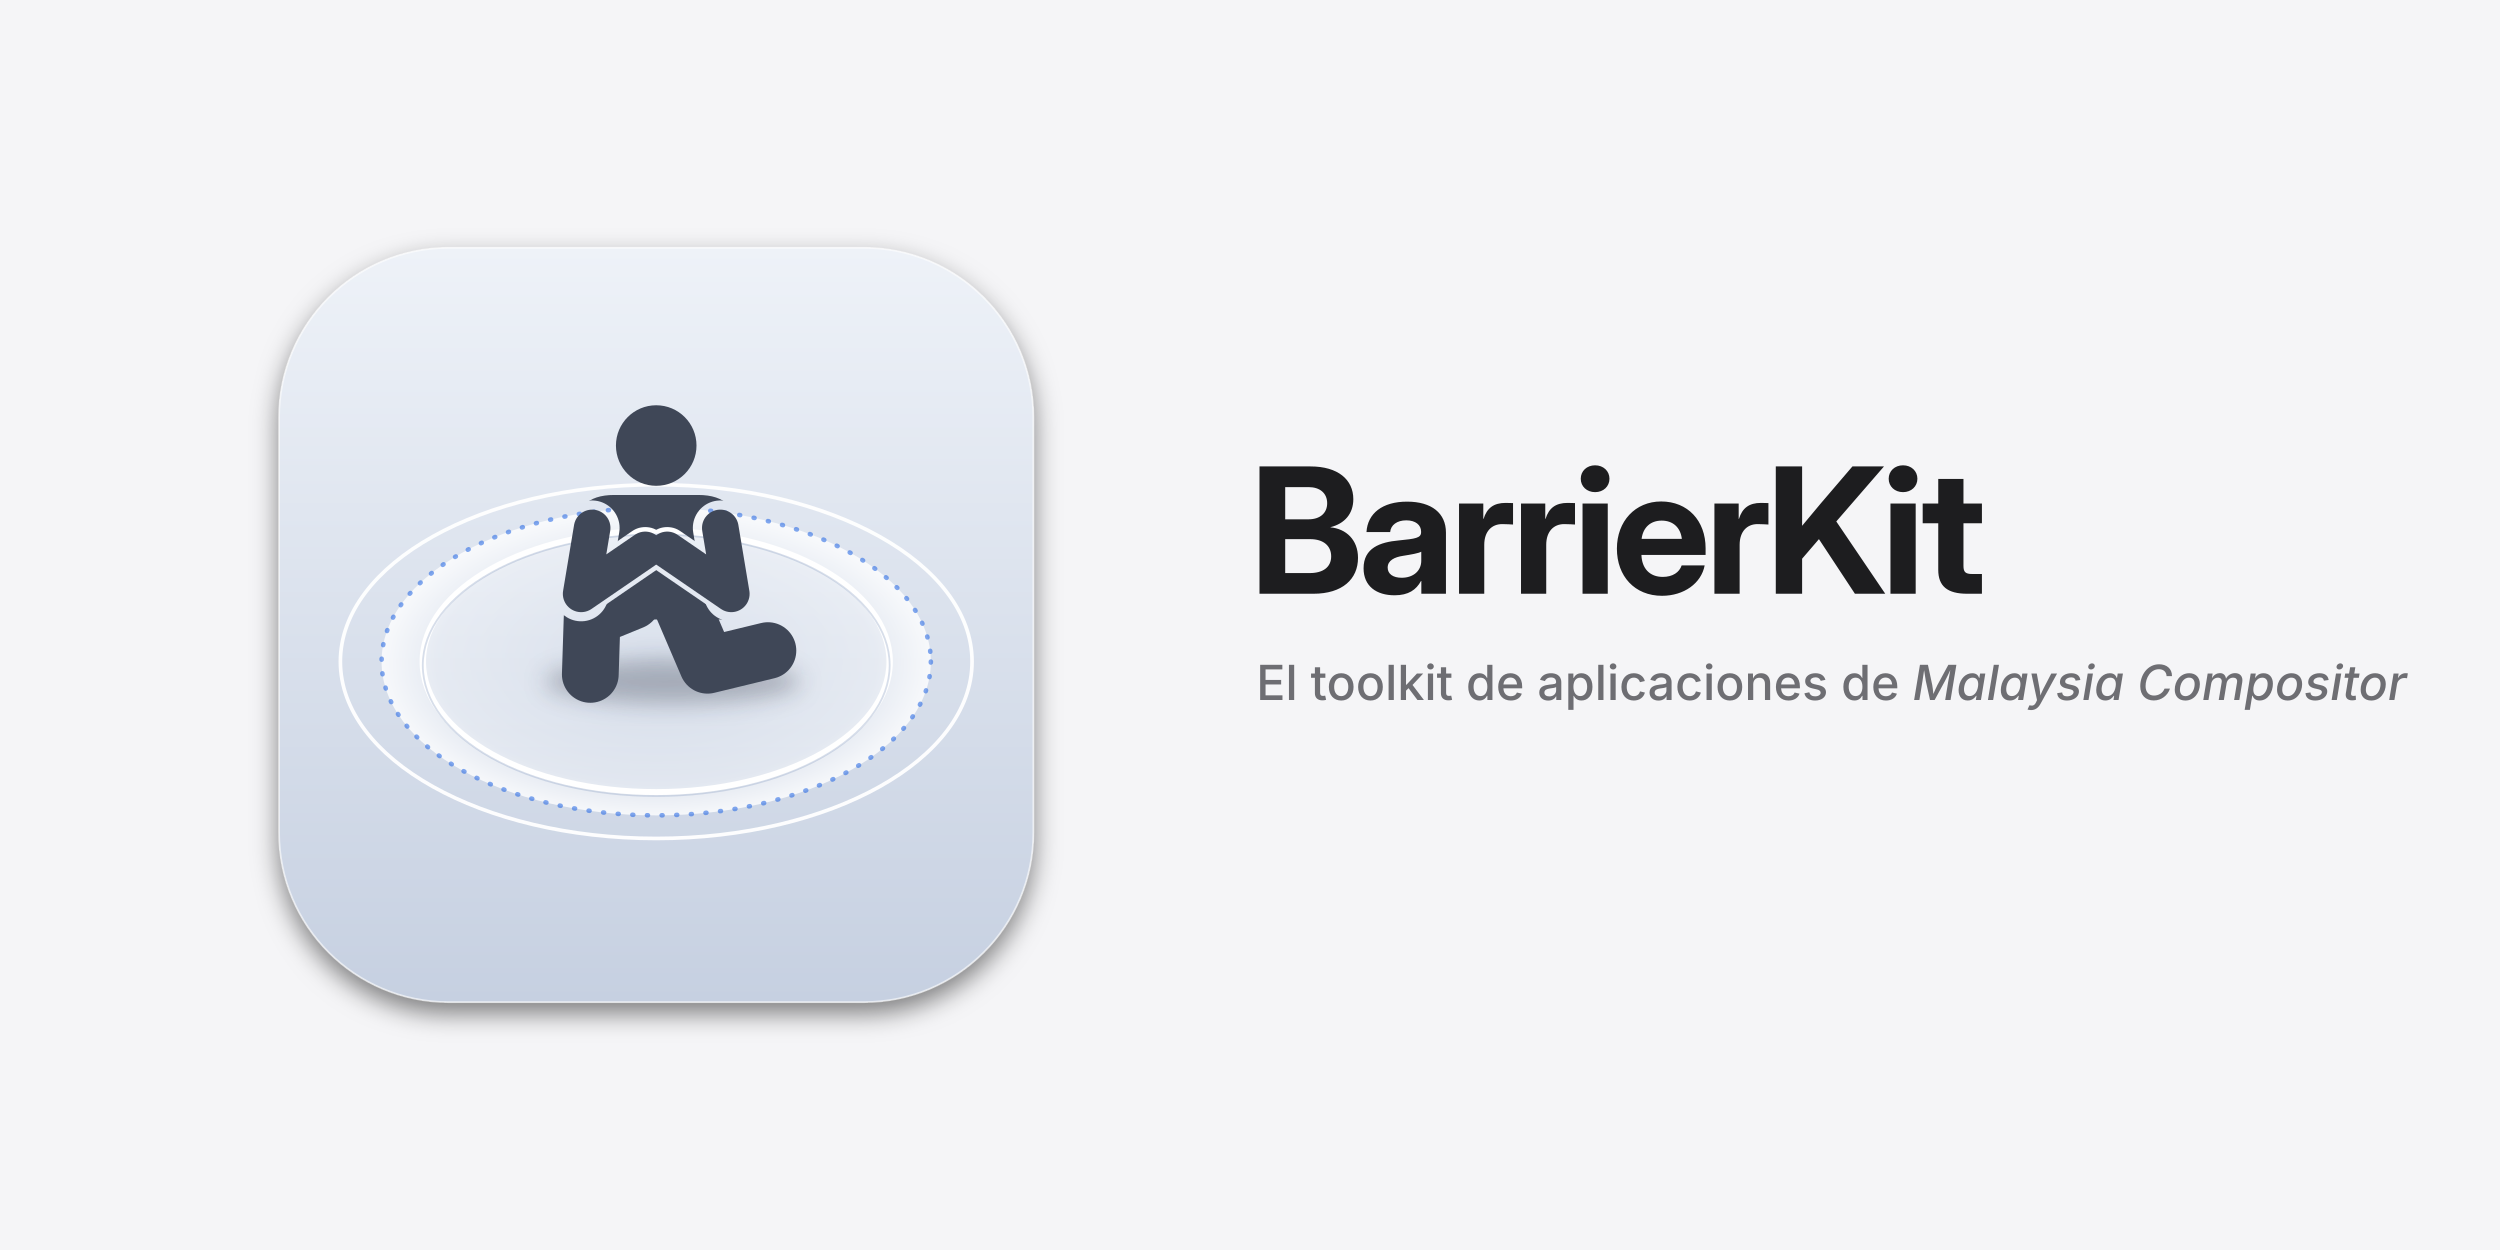
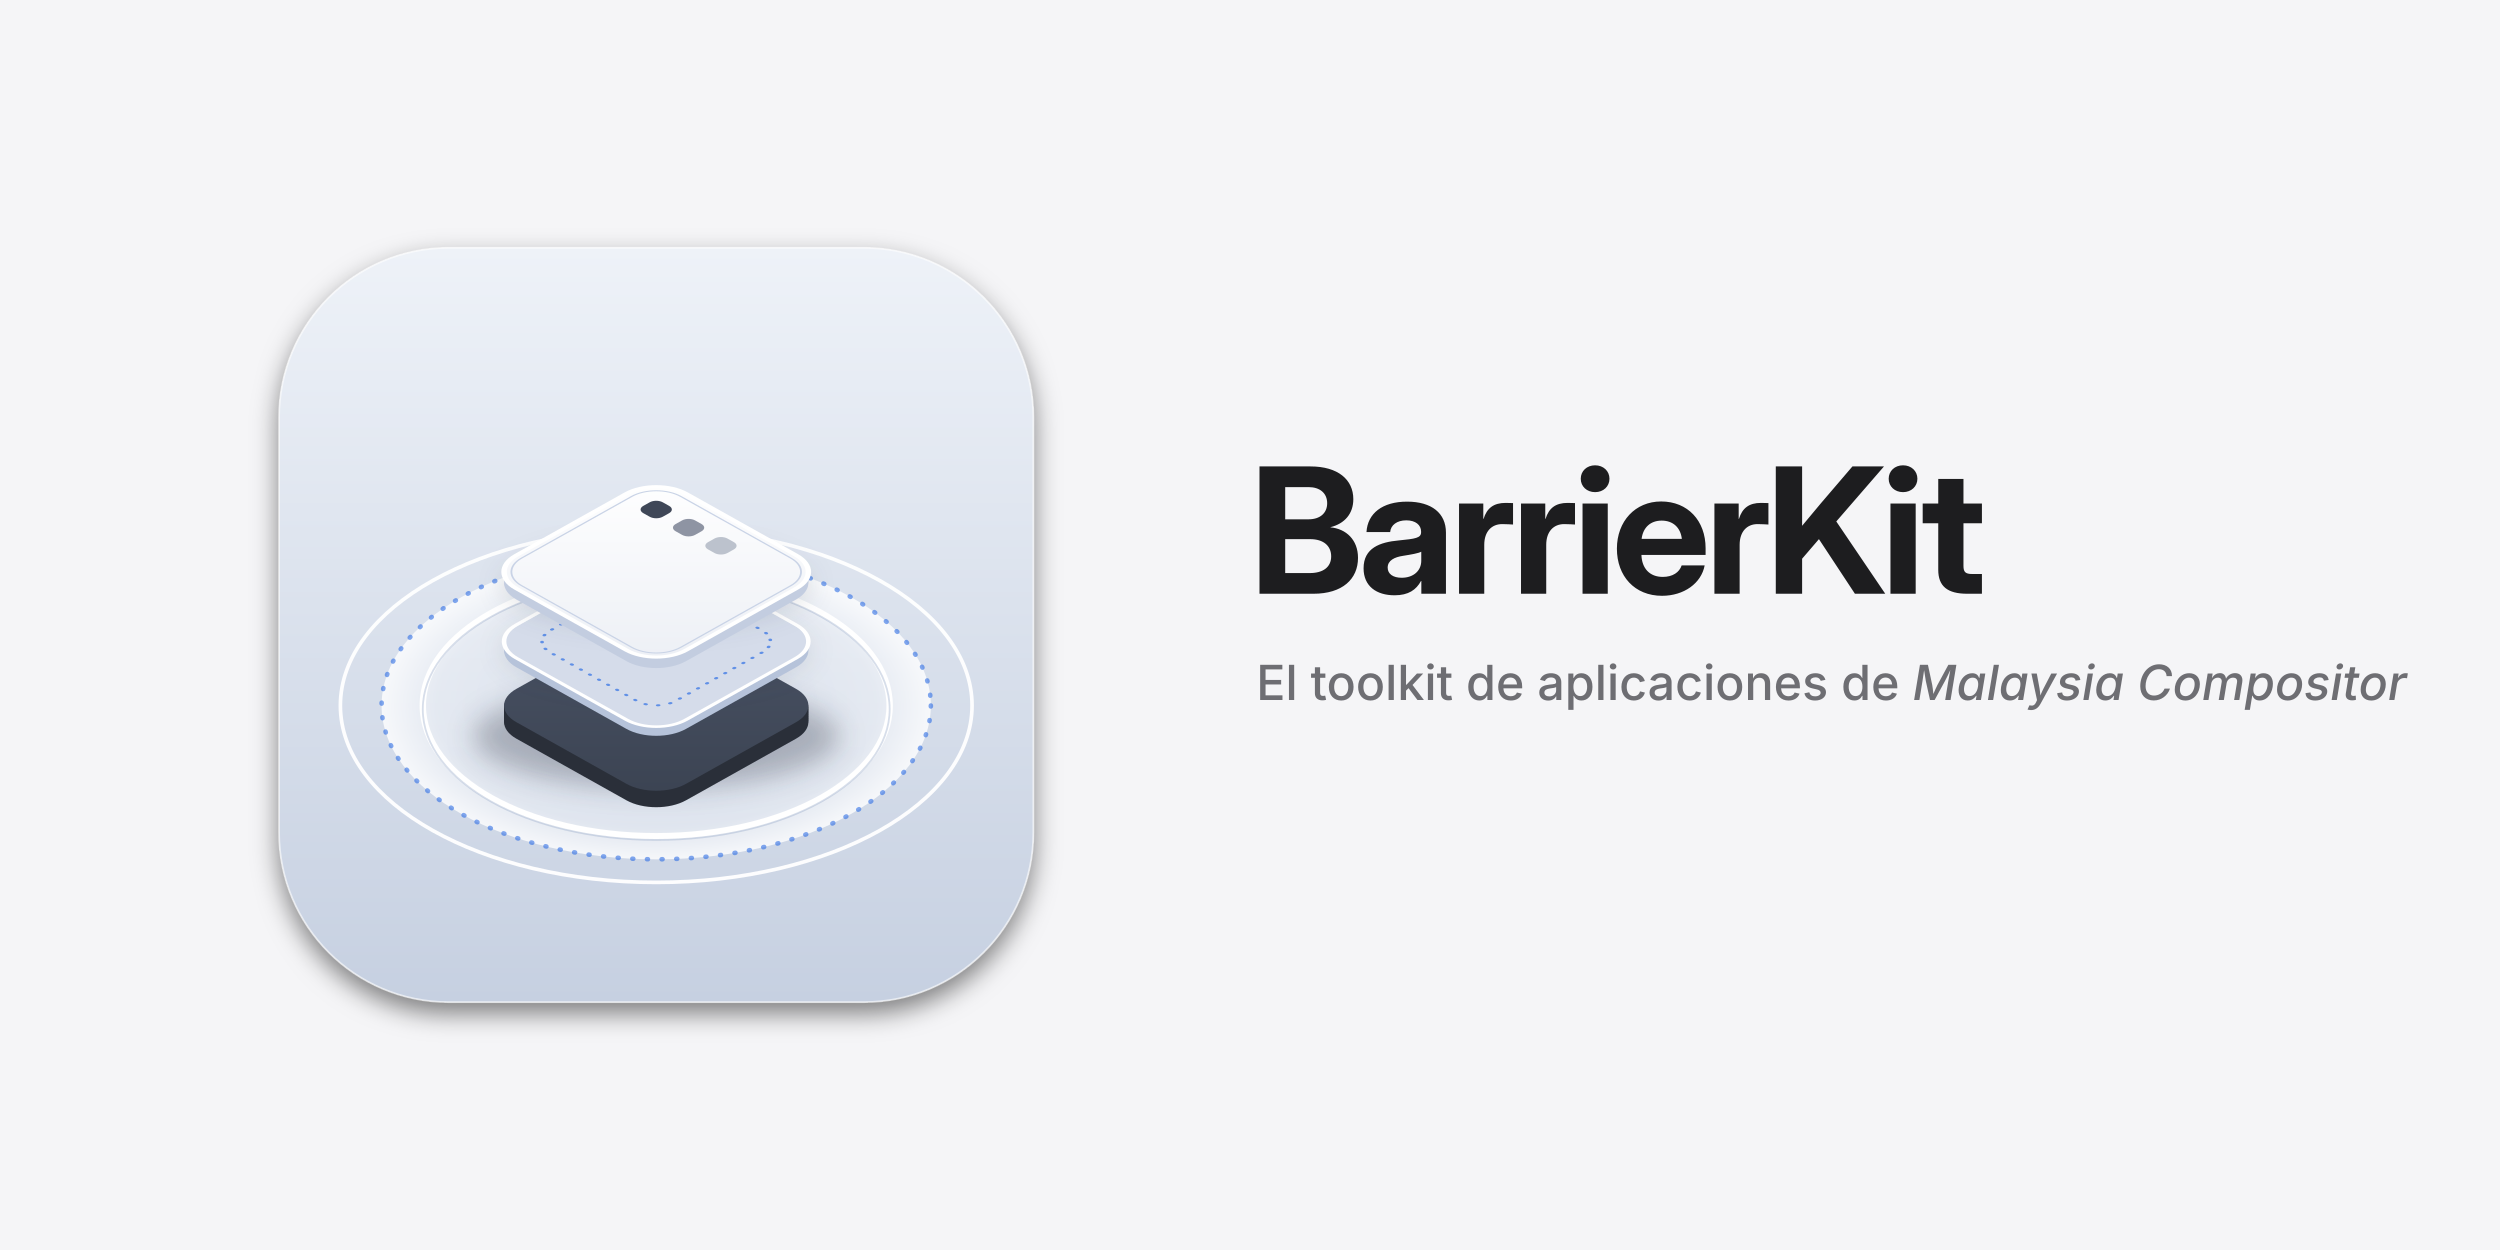
<svg xmlns="http://www.w3.org/2000/svg" viewBox="0 0 1600 800" width="1600" height="800">
  <rect width="1600" height="800" fill="#f5f5f7" />
  <g transform="translate(120 100) scale(0.5859)">
    <defs>
      <linearGradient id="tileBg" x1="0" y1="0" x2="0" y2="1">
        <stop offset="0" stop-color="#eef2f8" />
        <stop offset="1" stop-color="#c6d0e1" />
      </linearGradient>
      <radialGradient id="field" cx="0.5" cy="0.5" r="0.5">
-         <stop offset="0" stop-color="#ffffff" stop-opacity="0.0" />
+         <stop offset="0" stop-color="#ffffff" stop-opacity="0" />
        <stop offset="0.8" stop-color="#ffffff" stop-opacity="0.35" />
        <stop offset="1" stop-color="#ffffff" stop-opacity="0.8" />
      </radialGradient>
+       <linearGradient id="slate" x1="0" y1="0" x2="1" y2="1">
+         <stop offset="0" stop-color="#4a5365" />
+         <stop offset="1" stop-color="#3b4352" />
+       </linearGradient>
+       <linearGradient id="paper" x1="0" y1="0" x2="1" y2="1">
+         <stop offset="0" stop-color="#ffffff" />
+         <stop offset="1" stop-color="#eceff5" />
+       </linearGradient>
      <filter id="iconShadow" x="-20%" y="-20%" width="140%" height="150%">
        <feDropShadow dx="0" dy="12" stdDeviation="14" flood-color="#000" flood-opacity="0.5" />
      </filter>
      <filter id="blur" x="-50%" y="-50%" width="200%" height="200%">
-         <feGaussianBlur stdDeviation="12" />
+         <feGaussianBlur stdDeviation="14" />
      </filter>
      <clipPath id="bodyClip">
        <path d="M285.4,100 H738.6 A185.4,185.4 0 0 1 924,285.4 V738.6 A185.4,185.4 0 0 1 738.6,924 H285.4 A185.4,185.4 0 0 1 100,738.6 V285.4 A185.4,185.4 0 0 1 285.4,100 Z" />
      </clipPath>
    </defs>
    <path d="M285.4,100 H738.6 A185.4,185.4 0 0 1 924,285.4 V738.6 A185.4,185.4 0 0 1 738.6,924 H285.4 A185.4,185.4 0 0 1 100,738.6 V285.4 A185.4,185.4 0 0 1 285.4,100 Z" fill="url(#tileBg)" filter="url(#iconShadow)" />
    <g clip-path="url(#bodyClip)">
-       <ellipse cx="512" cy="552" rx="300" ry="168.0" fill="url(#field)" />
-       <ellipse cx="512" cy="552" rx="345" ry="193.2" fill="none" stroke="#ffffff" stroke-opacity="0.95" stroke-width="4" />
-       <ellipse cx="512" cy="552" rx="300" ry="168.0" fill="none" stroke="#2f6fe4" stroke-opacity="0.6" stroke-width="5" stroke-dasharray="1 15" stroke-linecap="round" />
-       <ellipse cx="512" cy="552" rx="255" ry="142.8" fill="none" stroke="#ffffff" stroke-width="7" />
-       <ellipse cx="512" cy="552" rx="255" ry="142.8" fill="none" stroke="#8ea2c4" stroke-opacity="0.35" stroke-width="2" transform="translate(0 4)" />
-       <ellipse cx="530" cy="574" rx="140" ry="24" fill="#1b2233" opacity="0.28" filter="url(#blur)" />
-       <mask id="armGap" maskUnits="userSpaceOnUse" x="0" y="0" width="1024" height="1024">
-         <rect width="1024" height="1024" fill="#fff" />
-         <path d="M442,406 L430,478" fill="none" stroke="#000" stroke-width="60" stroke-linecap="round" />
-         <path d="M430,478 L500,430" fill="none" stroke="#000" stroke-width="50" stroke-linecap="round" />
-         <path d="M582,406 L594,478" fill="none" stroke="#000" stroke-width="60" stroke-linecap="round" />
-         <path d="M594,478 L524,430" fill="none" stroke="#000" stroke-width="50" stroke-linecap="round" />
-       </mask>
-       <g mask="url(#armGap)">
-         <path d="M466,370 H558 Q602,370 602,414 L584,506 H440 L422,414 Q422,370 466,370 Z" fill="#3f4757" />
-         <path d="M486,486 L442,504 L440,566" fill="none" stroke="#3f4757" stroke-width="62" stroke-linecap="round" stroke-linejoin="round" />
-         <path d="M538,486 L568,556 L634,540" fill="none" stroke="#3f4757" stroke-width="62" stroke-linecap="round" stroke-linejoin="round" />
+       <ellipse cx="512" cy="600" rx="300" ry="168.0" fill="url(#field)" />
+       <ellipse cx="512" cy="600" rx="345" ry="193.2" fill="none" stroke="#ffffff" stroke-opacity="0.95" stroke-width="4" />
+       <ellipse cx="512" cy="600" rx="300" ry="168.0" fill="none" stroke="#2f6fe4" stroke-opacity="0.6" stroke-width="5" stroke-dasharray="1 15" stroke-linecap="round" />
+       <ellipse cx="512" cy="600" rx="255" ry="142.8" fill="none" stroke="#ffffff" stroke-width="7" />
+       <ellipse cx="512" cy="600" rx="255" ry="142.8" fill="none" stroke="#8ea2c4" stroke-opacity="0.35" stroke-width="2" transform="translate(0 4)" />
+       <ellipse cx="512" cy="634" rx="200" ry="56" fill="#1b2233" opacity="0.28" filter="url(#blur)" />
+       <g transform="translate(512 618) scale(1 0.56) rotate(45)">
+         <rect x="-131.0" y="-131.0" width="262" height="262" rx="46" fill="#2a2f39" />
      </g>
-       <path d="M442,406 L430,478 L500,430" fill="none" stroke="#3f4757" stroke-width="40" stroke-linecap="round" stroke-linejoin="round" />
-       <path d="M582,406 L594,478 L524,430" fill="none" stroke="#3f4757" stroke-width="40" stroke-linecap="round" stroke-linejoin="round" />
-       <circle cx="512" cy="316" r="44" fill="#3f4757" />
+       <g transform="translate(512 616) scale(1 0.56) rotate(45)">
+         <rect x="-131.0" y="-131.0" width="262" height="262" rx="46" fill="#2a2f39" />
+       </g>
+       <g transform="translate(512 614) scale(1 0.56) rotate(45)">
+         <rect x="-131.0" y="-131.0" width="262" height="262" rx="46" fill="#2a2f39" />
+       </g>
+       <g transform="translate(512 612) scale(1 0.56) rotate(45)">
+         <rect x="-131.0" y="-131.0" width="262" height="262" rx="46" fill="#2a2f39" />
+       </g>
+       <g transform="translate(512 610) scale(1 0.56) rotate(45)">
+         <rect x="-131.0" y="-131.0" width="262" height="262" rx="46" fill="#2a2f39" />
+       </g>
+       <g transform="translate(512 608) scale(1 0.56) rotate(45)">
+         <rect x="-131.0" y="-131.0" width="262" height="262" rx="46" fill="#2a2f39" />
+       </g>
+       <g transform="translate(512 606) scale(1 0.56) rotate(45)">
+         <rect x="-131.0" y="-131.0" width="262" height="262" rx="46" fill="#2a2f39" />
+       </g>
+       <g transform="translate(512 604) scale(1 0.56) rotate(45)">
+         <rect x="-131.0" y="-131.0" width="262" height="262" rx="46" fill="#2a2f39" />
+       </g>
+       <g transform="translate(512 602) scale(1 0.56) rotate(45)">
+         <rect x="-131.0" y="-131.0" width="262" height="262" rx="46" fill="#2a2f39" />
+       </g>
+       <g transform="translate(512 600) scale(1 0.56) rotate(45)">
+         <rect x="-131.0" y="-131.0" width="262" height="262" rx="46" fill="url(#slate)" />
+       </g>
+       <ellipse cx="512" cy="540" rx="170" ry="48" fill="#1b2233" opacity="0.10" filter="url(#blur)" />
+       <g transform="translate(512 540) scale(1 0.56) rotate(45)">
+         <rect x="-131.0" y="-131.0" width="262" height="262" rx="46" fill="#b6c3da" />
+       </g>
+       <g transform="translate(512 538) scale(1 0.56) rotate(45)">
+         <rect x="-131.0" y="-131.0" width="262" height="262" rx="46" fill="#b6c3da" />
+       </g>
+       <g transform="translate(512 536) scale(1 0.56) rotate(45)">
+         <rect x="-131.0" y="-131.0" width="262" height="262" rx="46" fill="#b6c3da" />
+       </g>
+       <g transform="translate(512 534) scale(1 0.56) rotate(45)">
+         <rect x="-131.0" y="-131.0" width="262" height="262" rx="46" fill="#b6c3da" />
+       </g>
+       <g transform="translate(512 532) scale(1 0.56) rotate(45)">
+         <rect x="-131.0" y="-131.0" width="262" height="262" rx="46" fill="#b6c3da" />
+       </g>
+       <g transform="translate(512 530) scale(1 0.56) rotate(45)">
+         <rect x="-131.0" y="-131.0" width="262" height="262" rx="46" fill="#ffffff" fill-opacity="0.42" />
+         <rect x="-131.0" y="-131.0" width="262" height="262" rx="46" fill="none" stroke="#ffffff" stroke-width="5" />
+         <rect x="-97.0" y="-97.0" width="194" height="194" rx="30" fill="none" stroke="#2f6fe4" stroke-opacity="0.7" stroke-width="4" stroke-dasharray="1 13" stroke-linecap="round" />
+       </g>
+       <ellipse cx="512" cy="468" rx="170" ry="48" fill="#1b2233" opacity="0.12" filter="url(#blur)" />
+       <g transform="translate(512 466) scale(1 0.56) rotate(45)">
+         <rect x="-131.0" y="-131.0" width="262" height="262" rx="46" fill="#c3cde0" />
+       </g>
+       <g transform="translate(512 464) scale(1 0.56) rotate(45)">
+         <rect x="-131.0" y="-131.0" width="262" height="262" rx="46" fill="#c3cde0" />
+       </g>
+       <g transform="translate(512 462) scale(1 0.56) rotate(45)">
+         <rect x="-131.0" y="-131.0" width="262" height="262" rx="46" fill="#c3cde0" />
+       </g>
+       <g transform="translate(512 460) scale(1 0.56) rotate(45)">
+         <rect x="-131.0" y="-131.0" width="262" height="262" rx="46" fill="#c3cde0" />
+       </g>
+       <g transform="translate(512 458) scale(1 0.56) rotate(45)">
+         <rect x="-131.0" y="-131.0" width="262" height="262" rx="46" fill="#c3cde0" />
+       </g>
+       <g transform="translate(512 456) scale(1 0.56) rotate(45)">
+         <rect x="-131.0" y="-131.0" width="262" height="262" rx="46" fill="#c3cde0" />
+       </g>
+       <g transform="translate(512 454) scale(1 0.56) rotate(45)">
+         <rect x="-131.0" y="-131.0" width="262" height="262" rx="46" fill="url(#paper)" />
+         <rect x="-131.0" y="-131.0" width="262" height="262" rx="46" fill="none" stroke="#ffffff" stroke-width="6" />
+         <rect x="-123.0" y="-123.0" width="246" height="246" rx="38" fill="none" stroke="#c9d3e6" stroke-width="2" />
+         <rect x="-101.0" y="-101.0" width="30" height="30" rx="10" fill="#3f4757" />
+         <rect x="-51.0" y="-101.0" width="30" height="30" rx="10" fill="#8e94a3" />
+         <rect x="-1.0" y="-101.0" width="30" height="30" rx="10" fill="#bcc2cd" />
+       </g>
    </g>
    <path d="M285.4,100 H738.6 A185.4,185.4 0 0 1 924,285.4 V738.6 A185.4,185.4 0 0 1 738.6,924 H285.4 A185.4,185.4 0 0 1 100,738.6 V285.4 A185.4,185.4 0 0 1 285.4,100 Z" fill="none" stroke="#ffffff" stroke-opacity="0.6" stroke-width="2" />
  </g>
  <text x="800" y="380" font-family="Inter Display" font-weight="700" font-size="112" fill="#1d1d1f" letter-spacing="-3">BarrierKit</text>
  <text x="804" y="448" font-family="Inter" font-weight="500" font-size="31" fill="#6e6e73">El toolkit de aplicaciones de <tspan font-style="italic">Malaysia Compositor</tspan>
  </text>
</svg>
